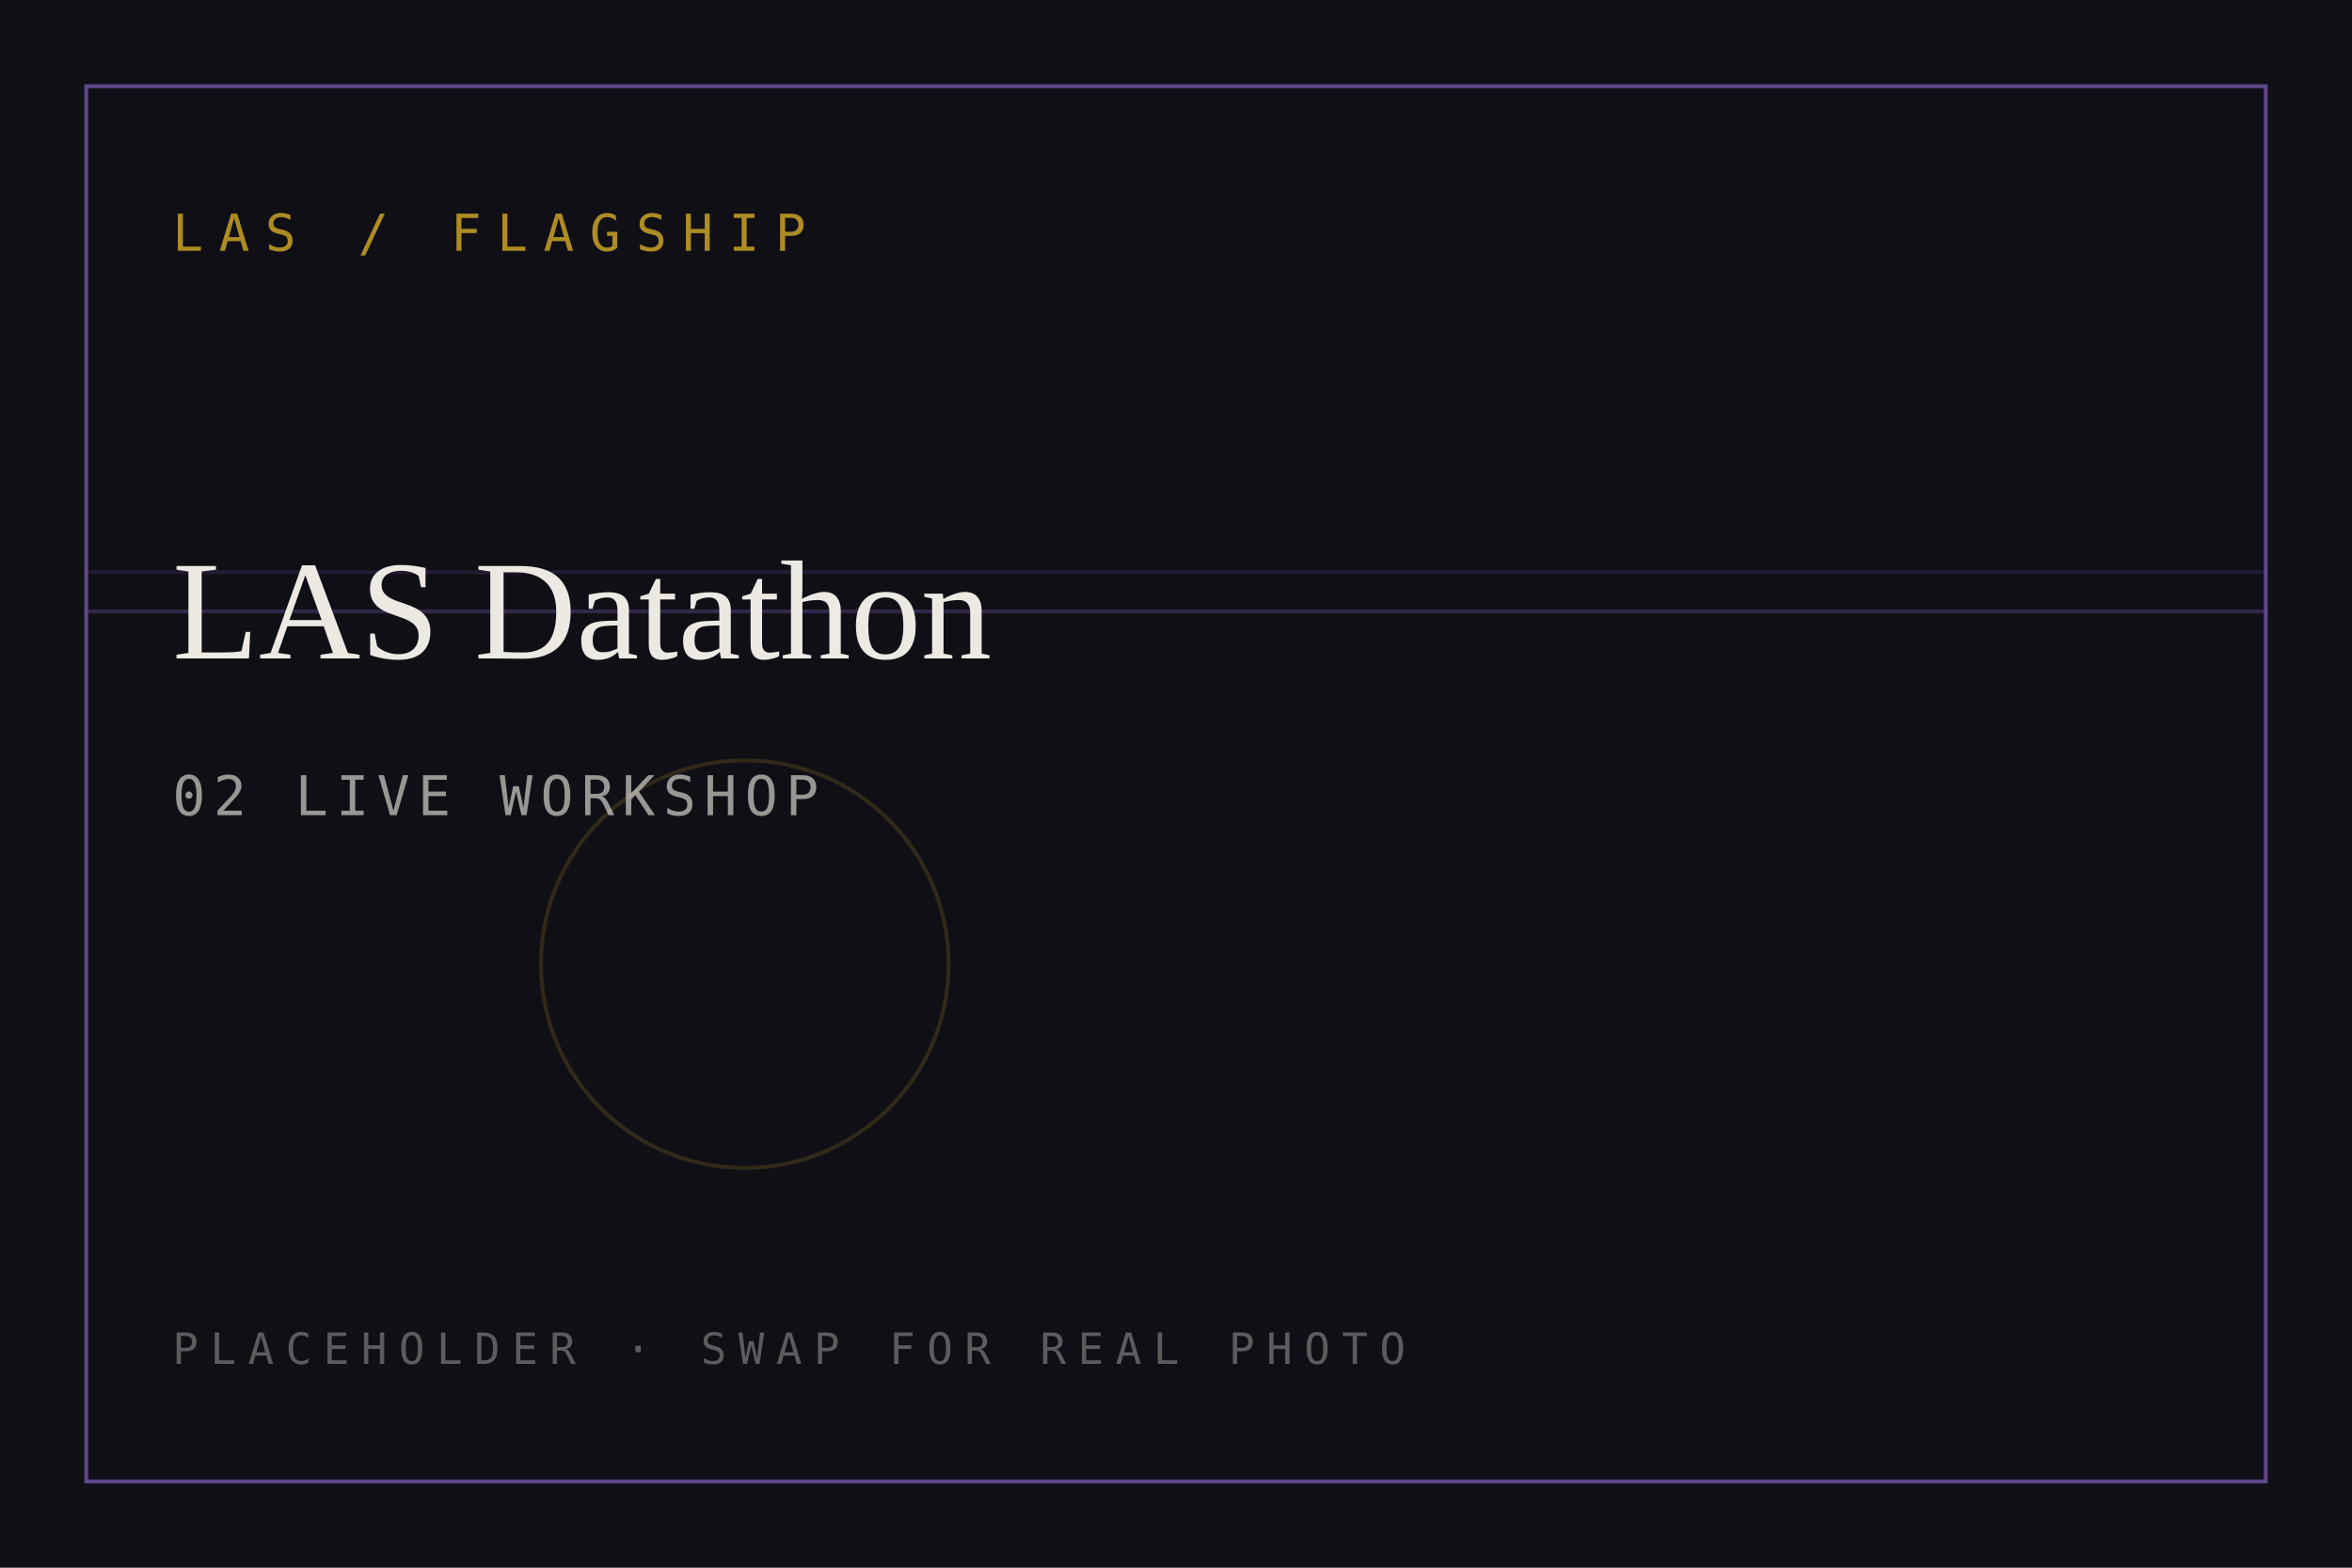
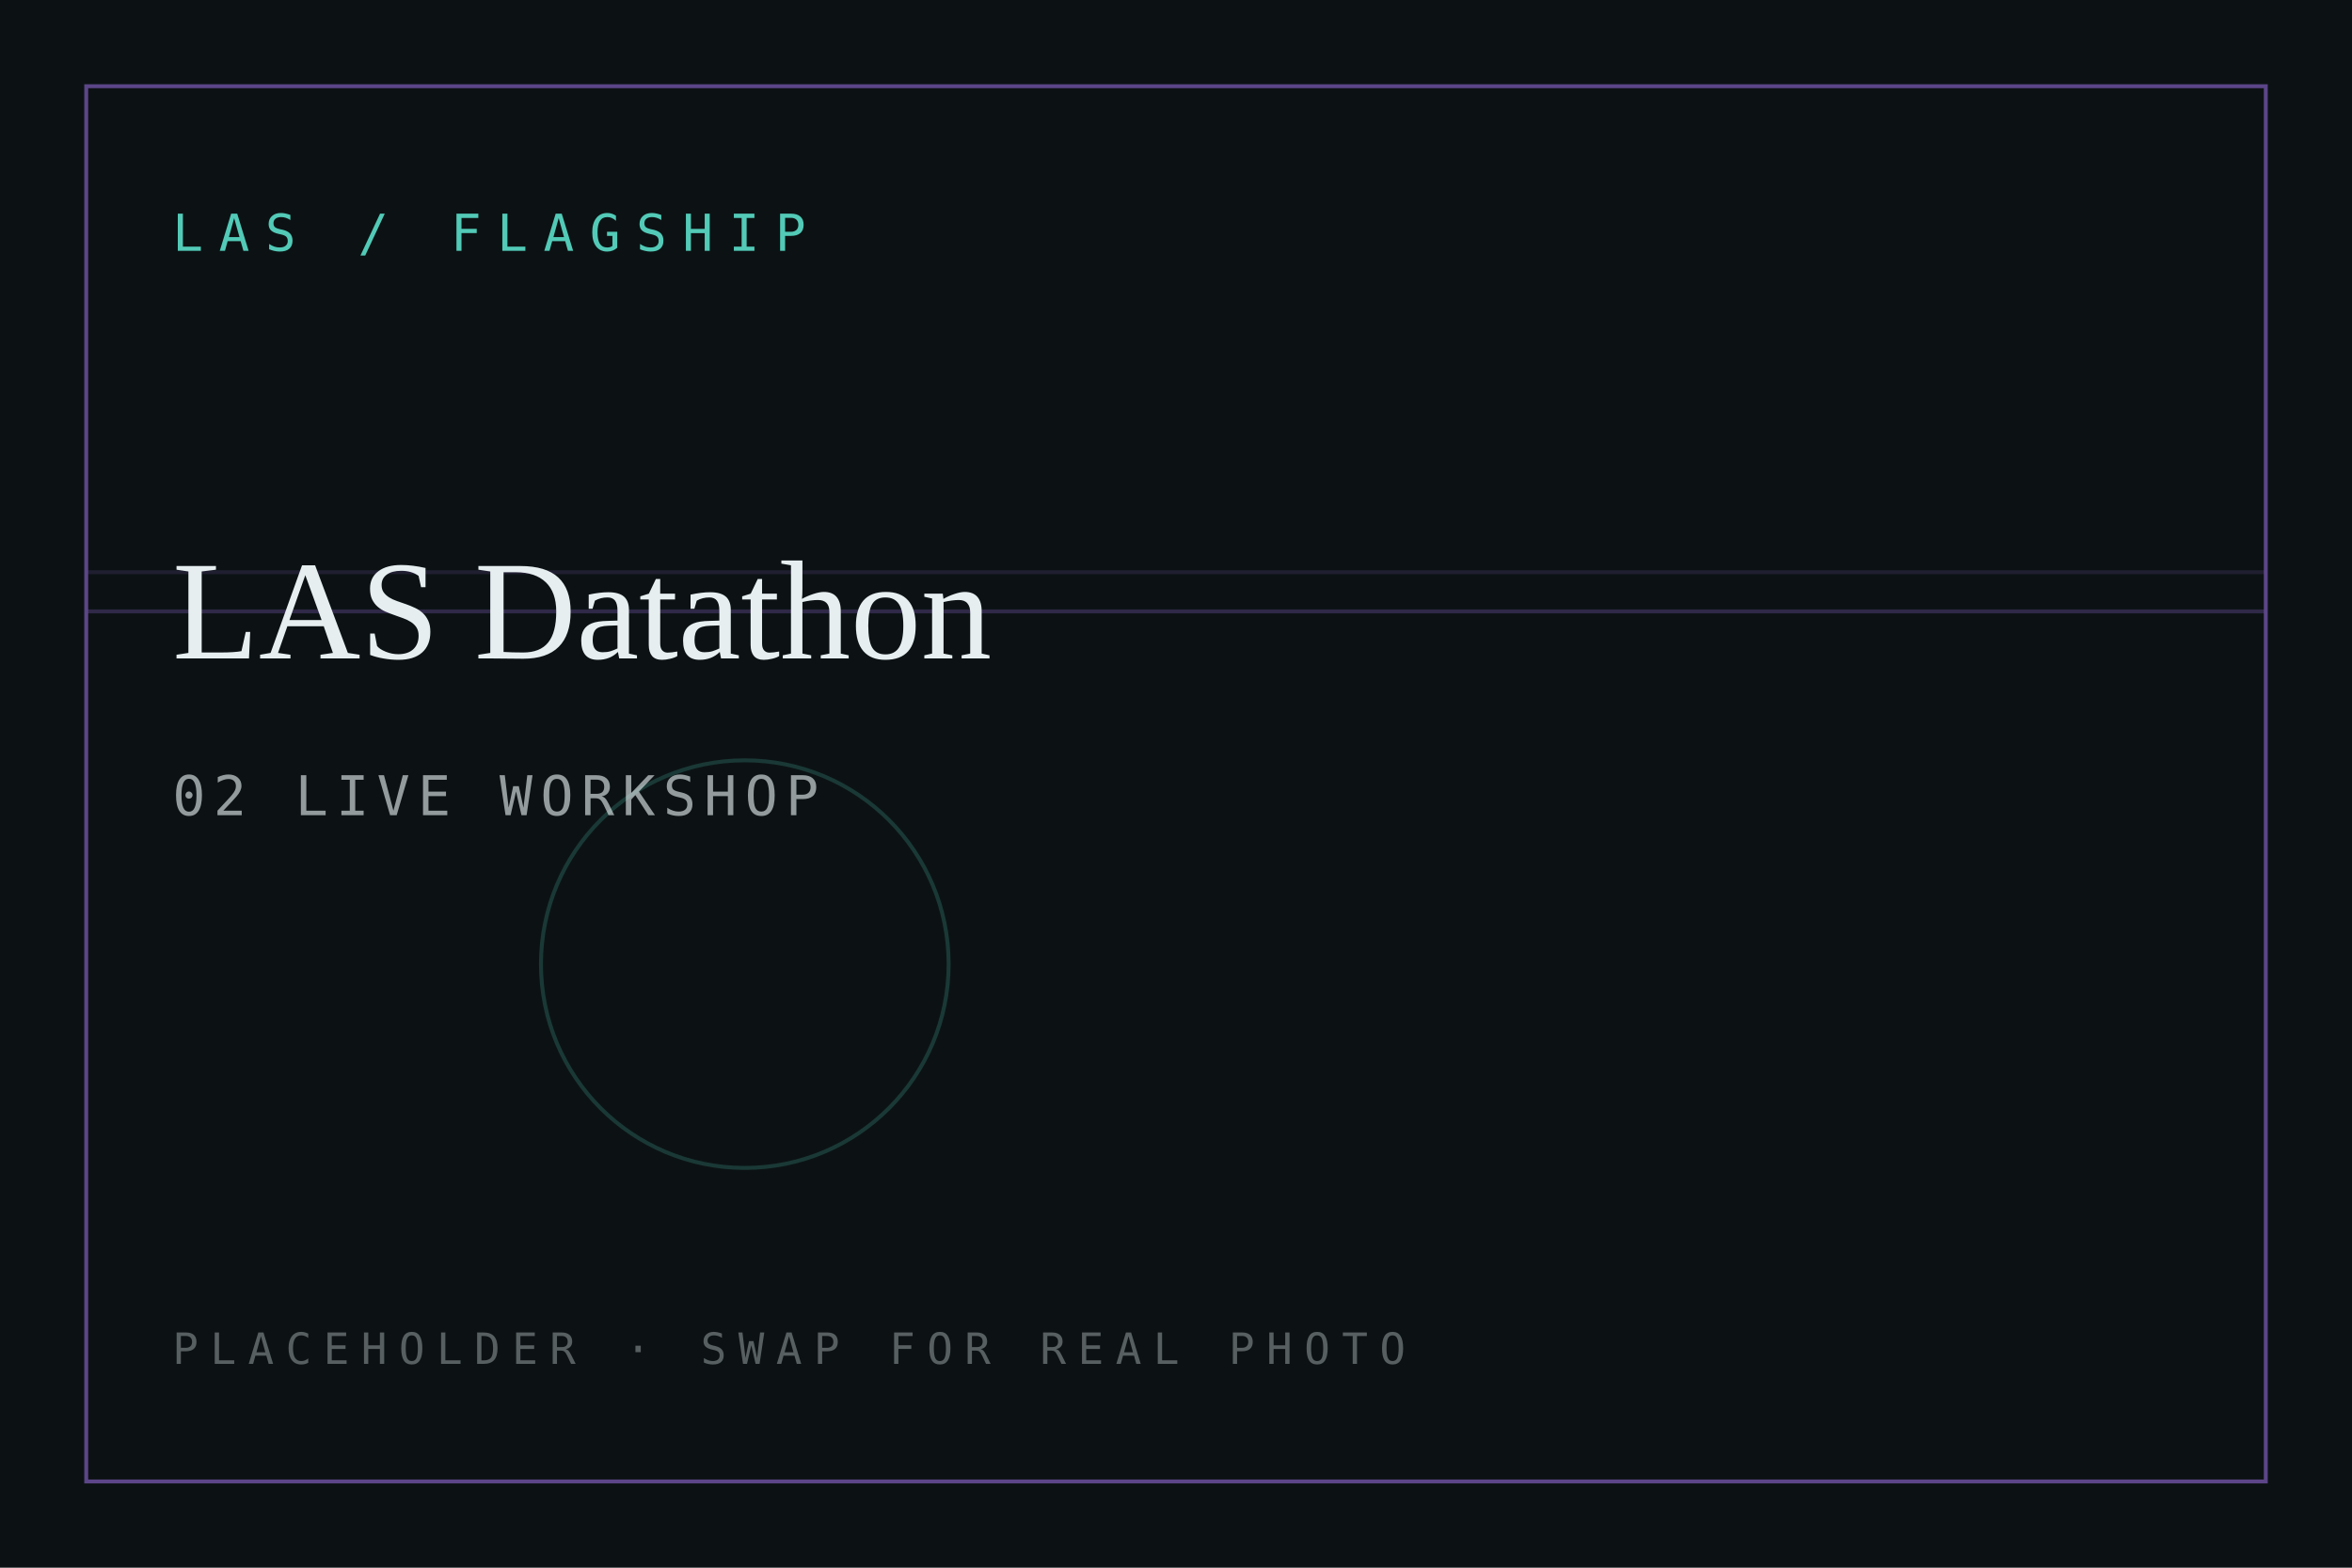
<svg xmlns="http://www.w3.org/2000/svg" width="600" height="400" viewBox="0 0 600 400" role="img" aria-label="LAS Datathon Live workshop">
-   <rect width="600" height="400" fill="#100f16" />
+   <rect width="600" height="400" fill="#0c1214" />
  <rect x="22" y="22" width="556" height="356" fill="none" stroke="#5c4588" stroke-width="1" />
  <path d="M22 156 H578" stroke="#5c4588" stroke-opacity="0.45" />
  <path d="M22 146 H578" stroke="#5c4588" stroke-opacity="0.25" />
-   <circle cx="190" cy="246" r="52" fill="none" stroke="#c9a227" stroke-opacity="0.18" />
-   <text x="44" y="64" fill="#c9a227" fill-opacity="0.85" font-family="ui-monospace, SFMono-Regular, Menlo, monospace" font-size="13" letter-spacing="4">LAS / FLAGSHIP</text>
-   <text x="44" y="168" fill="#ece9e2" font-family="Georgia, 'Times New Roman', serif" font-size="36">LAS Datathon</text>
-   <text x="44" y="208" fill="#ece9e2" fill-opacity="0.62" font-family="ui-monospace, SFMono-Regular, Menlo, monospace" font-size="14" letter-spacing="2">02  LIVE WORKSHOP</text>
-   <text x="44" y="348" fill="#ece9e2" fill-opacity="0.35" font-family="ui-monospace, SFMono-Regular, Menlo, monospace" font-size="11" letter-spacing="3">PLACEHOLDER  ·  SWAP FOR REAL PHOTO</text>
+   <circle cx="190" cy="246" r="52" fill="none" stroke="#5EEAD4" stroke-opacity="0.18" />
+   <text x="44" y="64" fill="#5EEAD4" fill-opacity="0.85" font-family="ui-monospace, SFMono-Regular, Menlo, monospace" font-size="13" letter-spacing="4">LAS / FLAGSHIP</text>
+   <text x="44" y="168" fill="#e6eef0" font-family="Georgia, 'Times New Roman', serif" font-size="36">LAS Datathon</text>
+   <text x="44" y="208" fill="#e6eef0" fill-opacity="0.62" font-family="ui-monospace, SFMono-Regular, Menlo, monospace" font-size="14" letter-spacing="2">02  LIVE WORKSHOP</text>
+   <text x="44" y="348" fill="#e6eef0" fill-opacity="0.35" font-family="ui-monospace, SFMono-Regular, Menlo, monospace" font-size="11" letter-spacing="3">PLACEHOLDER  ·  SWAP FOR REAL PHOTO</text>
</svg>
